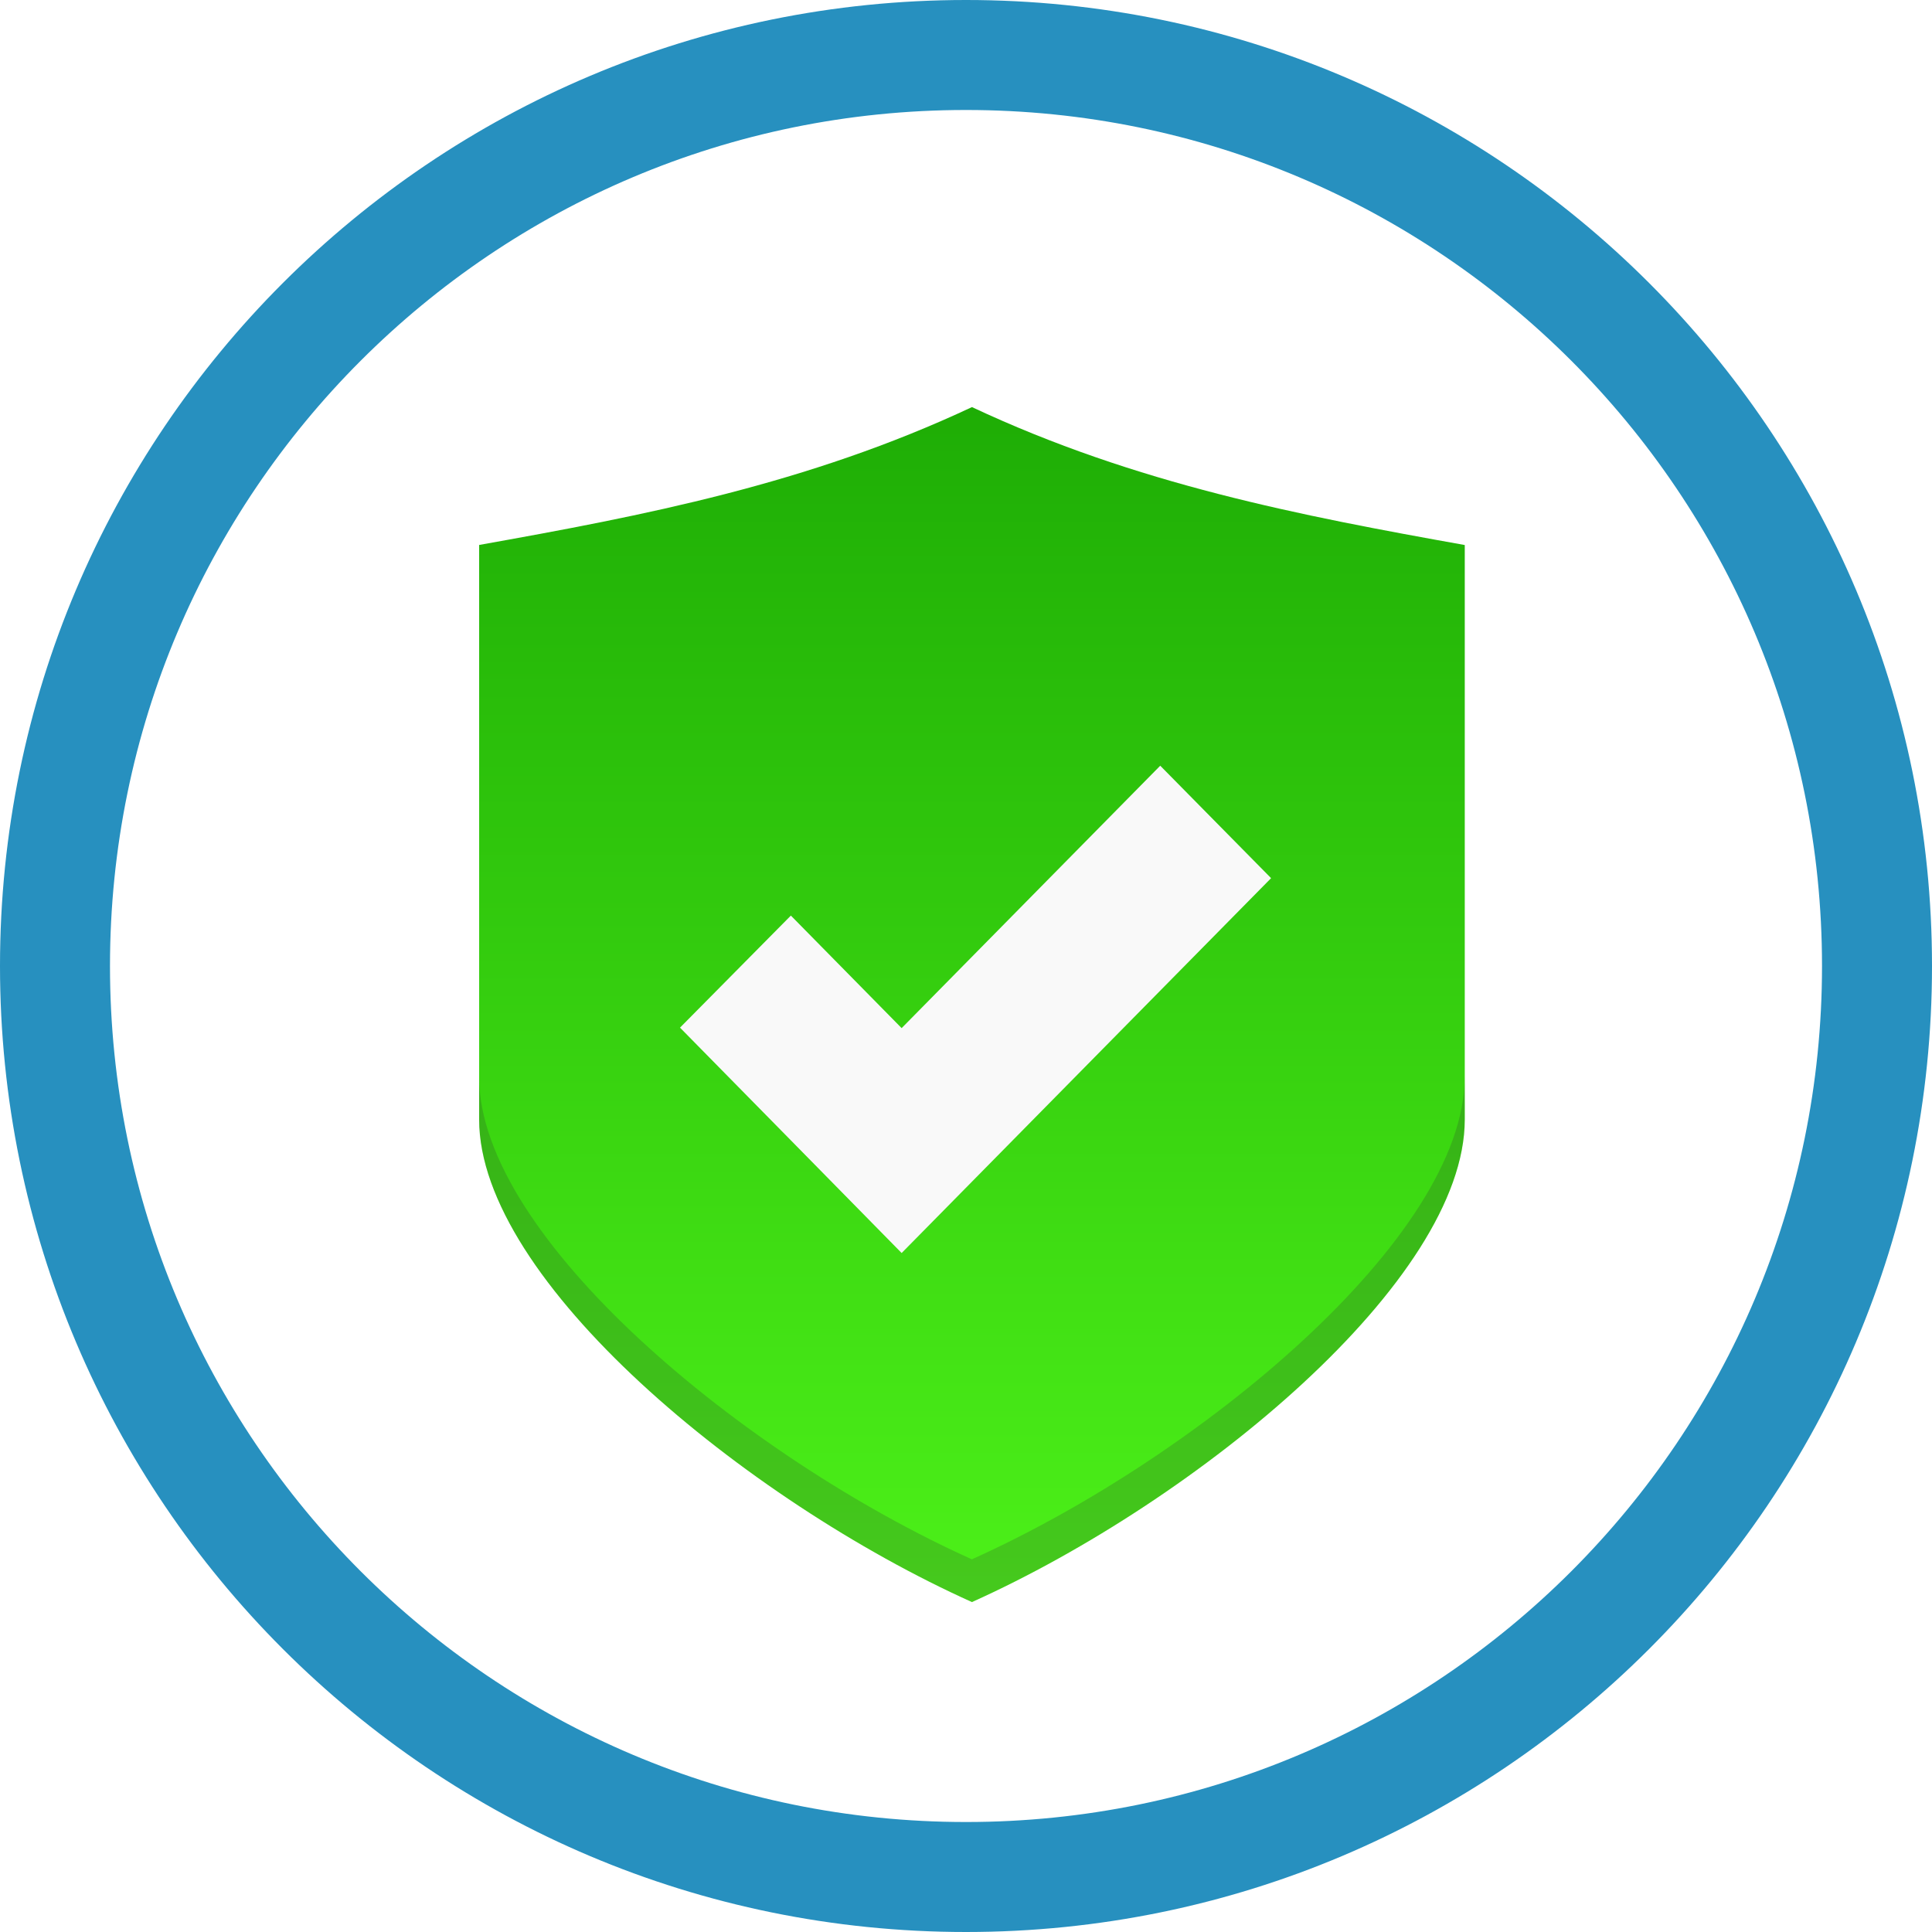
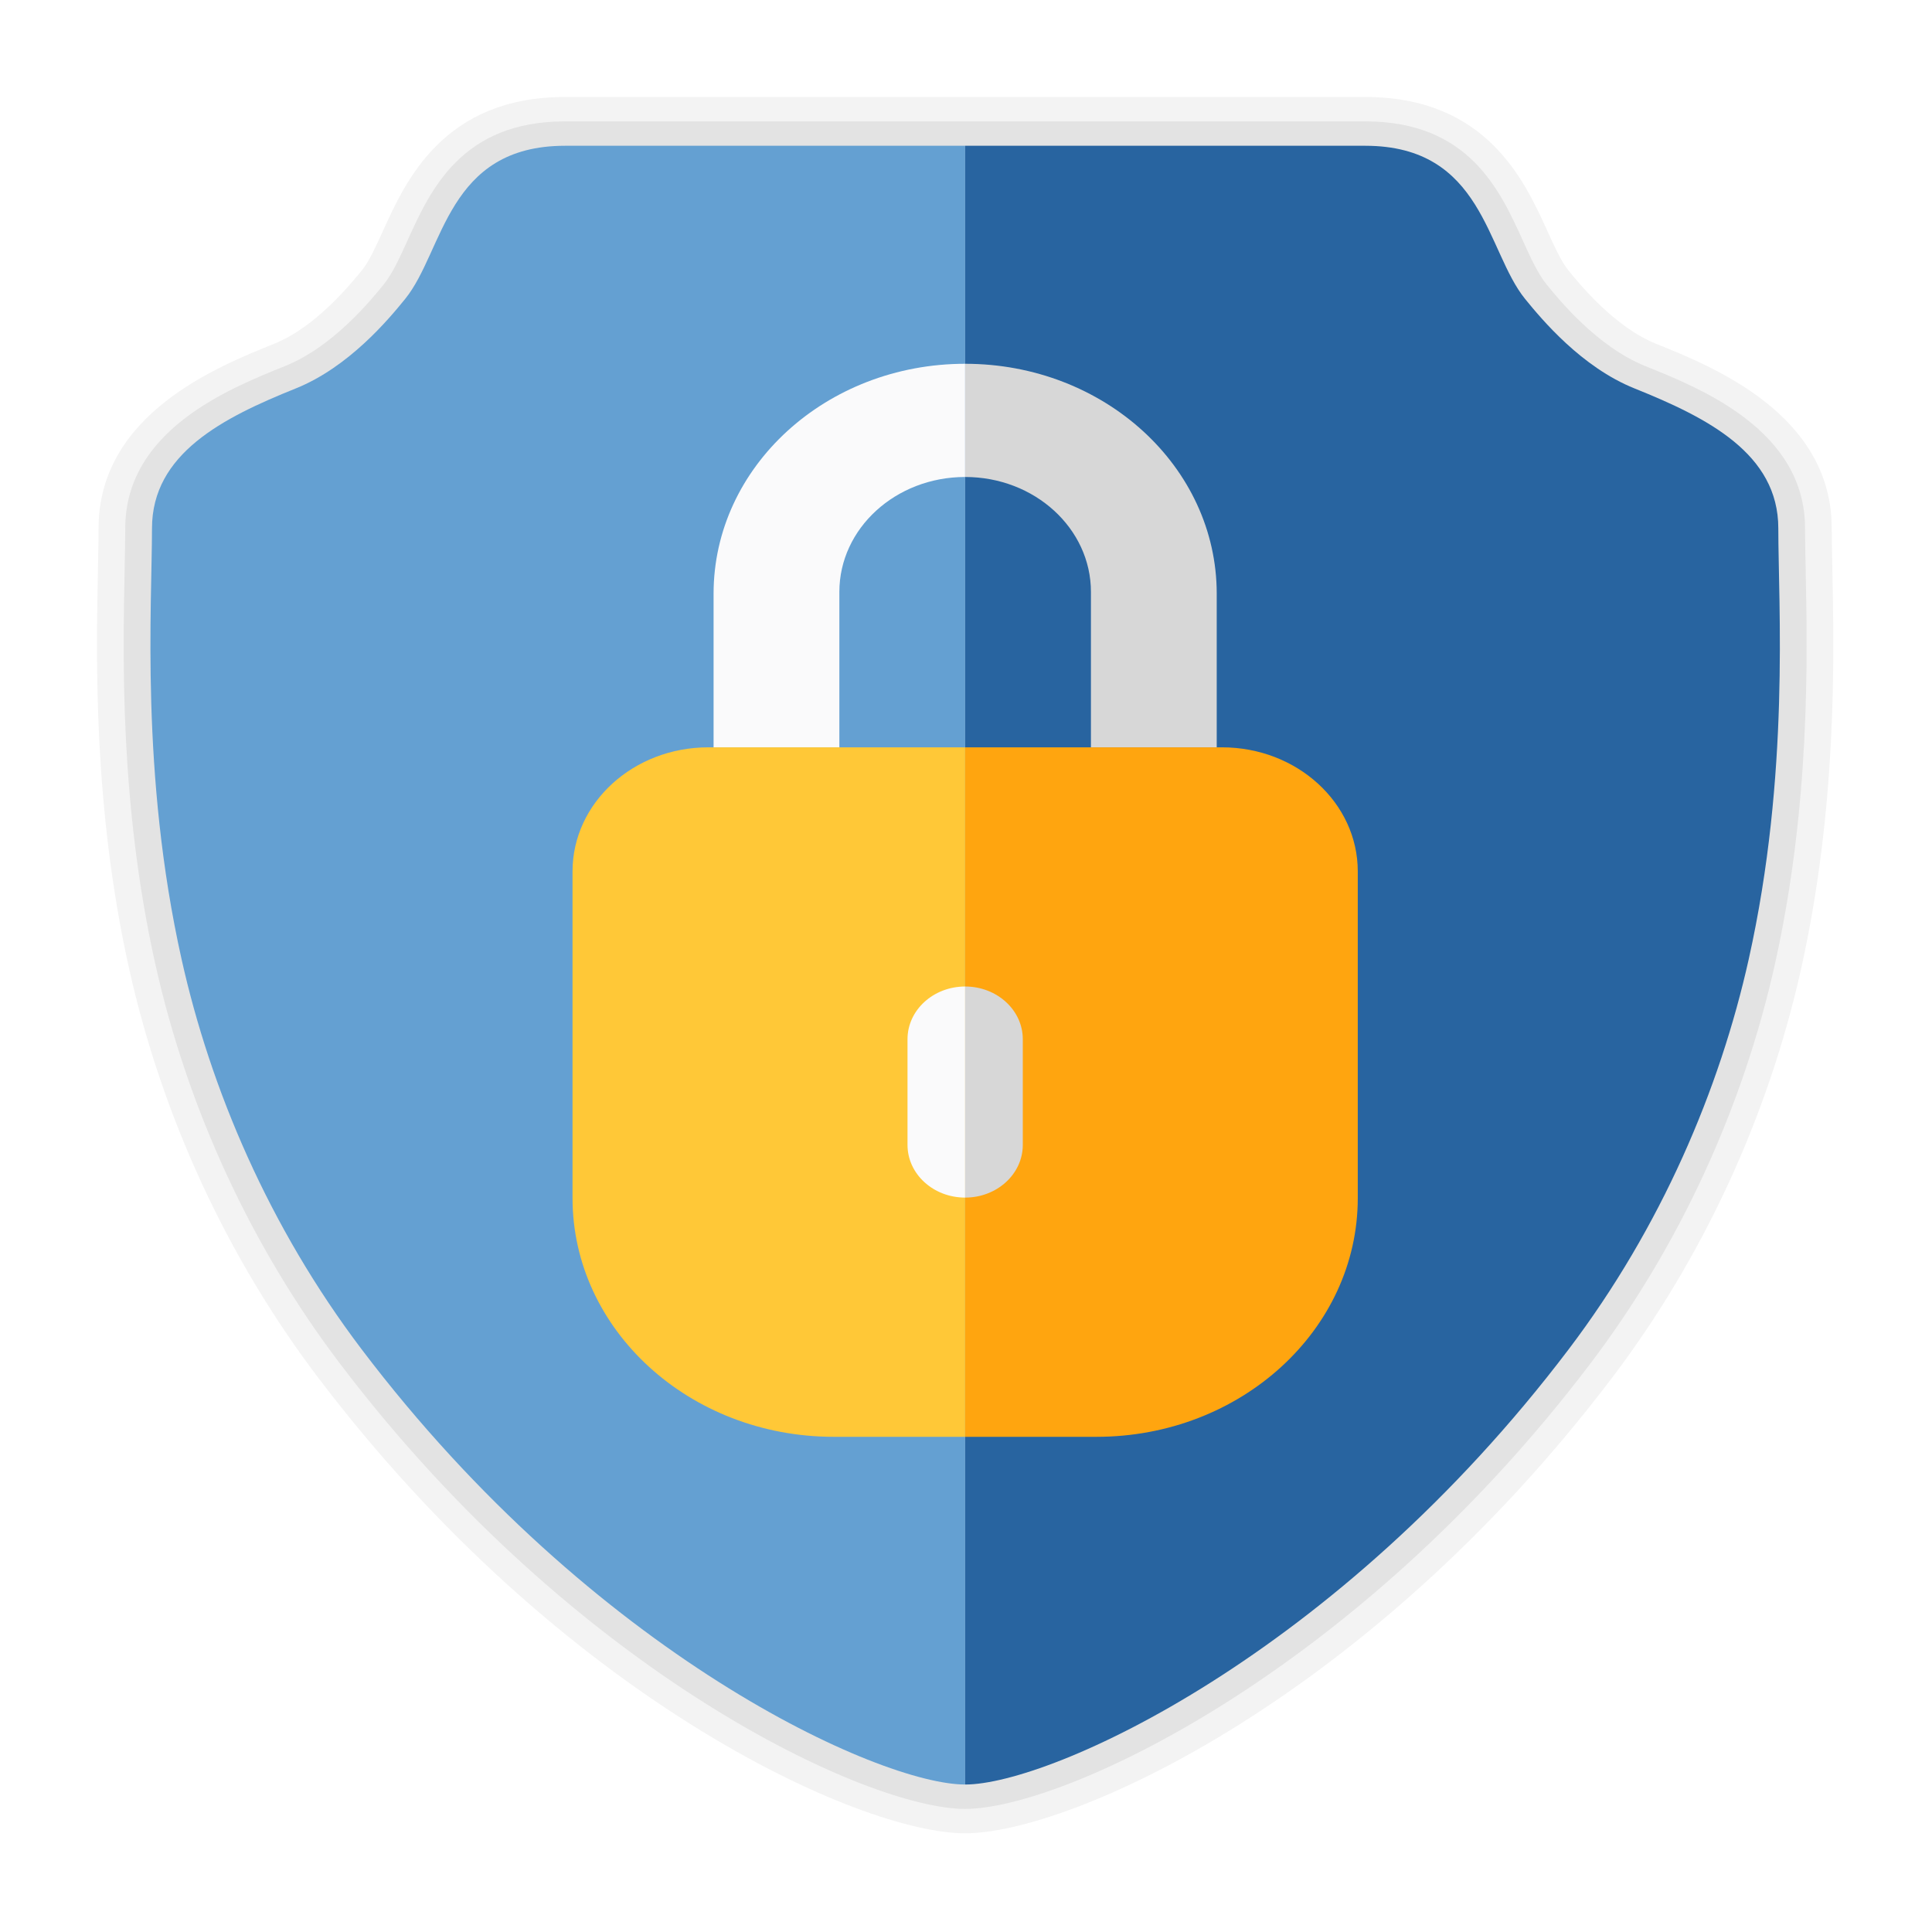
<svg xmlns="http://www.w3.org/2000/svg" width="199.176" height="199.176" viewBox="0 0 149.382 149.382" version="1.1" id="svg20" xml:space="preserve">
  <defs id="defs24">
    <linearGradient id="a" y1="543.8" y2="515.8" x2="0" gradientUnits="userSpaceOnUse" gradientTransform="matrix(1.125,0,0,1,-51.07,0)">
      <stop stop-color="#1d1e1e" id="stop337" />
      <stop offset="1" stop-color="#44484c" id="stop339" />
    </linearGradient>
    <linearGradient id="b" y1="525.8" y2="503.8" x2="0" gradientUnits="userSpaceOnUse">
      <stop stop-color="#c6cdd1" id="stop342" />
      <stop offset="1" stop-color="#e0e5e7" id="stop344" />
    </linearGradient>
    <linearGradient id="c" y1="14" x1="5" y2="36" x2="27" gradientUnits="userSpaceOnUse" gradientTransform="matrix(0.7192711,0,0,0.7192711,391.478,506.7506)">
      <stop stop-color="#383e51" id="stop347" />
      <stop offset="1" stop-color="#655c6f" stop-opacity="0" id="stop349" />
    </linearGradient>
    <linearGradient id="d" y1="543.8" y2="515.8" gradientUnits="userSpaceOnUse" x2="0" gradientTransform="matrix(1.16129,0,0,1,-65.38,0)">
      <stop stop-color="#197cf1" id="stop352" />
      <stop offset="1" stop-color="#20bcfa" id="stop354" />
    </linearGradient>
    <style id="current-color-scheme" type="text/css">
   .ColorScheme-Text { color:#cecfce; } .ColorScheme-Highlight { color:#3daee9; }
  </style>
    <linearGradient id="a-3" gradientUnits="userSpaceOnUse" x1="16" x2="16" y1="30" y2="2" gradientTransform="matrix(0.6049074,0,0,0.5358913,29.83014,13.75093)">
      <stop offset="0" stop-color="#197cf1" id="stop278" style="stop-color:#4df119;stop-opacity:1;" />
      <stop offset="1" stop-color="#20bcfa" id="stop280" style="stop-color:#1ead05;stop-opacity:1;" />
    </linearGradient>
    <linearGradient id="b-6" gradientUnits="userSpaceOnUse" x1="14" x2="25" y1="10" y2="21" gradientTransform="matrix(1.867426,0,0,1.654365,2.189833,5.728315)">
      <stop offset="0" stop-color="#292c2f" id="stop283" />
      <stop offset="1" stop-opacity="0" id="stop285" />
    </linearGradient>
    <linearGradient id="c-7" gradientUnits="userSpaceOnUse" x1="14" x2="14" y1="21" y2="9" gradientTransform="matrix(1.867426,0,0,1.654365,2.189833,5.728315)">
      <stop offset="0" stop-color="#7cbaf8" id="stop288" />
      <stop offset="1" stop-color="#f4fcff" id="stop290" />
    </linearGradient>
  </defs>
-   <circle style="fill:#ececec;fill-opacity:0;stroke:#2790bf;stroke-width:8.504;stroke-miterlimit:4;stroke-dasharray:none;stroke-opacity:1" id="path4485-7" cx="74.691" cy="74.691" r="70.439" />
  <style type="text/css" id="current-color-scheme-0">
        .ColorScheme-NegativeText {
            color:#da4453;
        }
    </style>
-   <g id="g2101" transform="matrix(6.157661,0,0,6.157661,-168.131,-59.79854)">
-     <path d="m 39.509,14.823 c -2.063,0.968 -4.125,1.363 -6.188,1.731 v 7.215 c 0,2.02 3.343,4.779 6.188,6.059 2.845,-1.28 6.188,-4.039 6.188,-6.059 v -7.214 C 43.634,16.186 41.571,15.791 39.509,14.823 Z" fill="url(#a)" id="path293" style="fill:url(#a-3);stroke-width:0.569" />
-     <path d="m 33.32,23.232 v 0.536 c 0,2.02 3.343,4.779 6.188,6.059 2.845,-1.28 6.188,-4.039 6.188,-6.059 v -0.536 c 0,2.02 -3.343,4.779 -6.188,6.059 -2.845,-1.28 -6.188,-4.039 -6.188,-6.059 z" fill="#292c2f" opacity="0.2" id="path299" style="stroke-width:0.569" />
-     <path d="m 38.626,22.621 3.247,-3.295 1.392,1.412 -4.639,4.707 c -0.951,-0.966 -1.832,-1.865 -2.783,-2.83 l 1.392,-1.407" style="fill:#f9f9f9;fill-opacity:1;stroke-width:0.133" id="path2126" />
+   <g id="g651" transform="matrix(4.126354,0,0,3.771068,0.3509294,6.745787)">
+     <path opacity="0.05" d="M 34.25,9.898 34.248,9.778 C 34.243,9.502 34.238,9.255 34.238,9.044 34.238,6.709 32.016,5.731 30.947,5.26 30.17,4.919 29.513,4.037 29.297,3.745 29.169,3.573 29.037,3.254 28.909,2.946 28.483,1.919 27.77,0.2 25.498,0.2 H 10.502 C 8.228,0.2 7.516,1.919 7.091,2.946 6.963,3.254 6.831,3.572 6.702,3.745 6.487,4.035 5.832,4.917 5.052,5.26 3.984,5.73 1.762,6.707 1.762,9.044 c 0,0.212 -0.005,0.457 -0.01,0.733 L 1.75,9.901 c -0.033,1.818 -0.09,4.863 0.585,8.175 0.617,3.028 1.839,5.922 3.533,8.369 4.577,6.611 10.16,9.355 12.132,9.355 1.973,0 7.556,-2.744 12.132,-9.354 1.692,-2.445 2.914,-5.339 3.532,-8.369 0.675,-3.315 0.619,-6.359 0.586,-8.179" id="path629" />
+     <path opacity="0.07" d="M 33.75,9.907 C 33.744,9.578 33.738,9.288 33.738,9.044 33.738,7.034 31.792,6.178 30.746,5.718 29.845,5.322 29.13,4.359 28.894,4.042 28.73,3.82 28.592,3.488 28.447,3.137 28.02,2.108 27.436,0.7 25.498,0.7 H 10.502 C 8.564,0.7 7.979,2.108 7.553,3.137 7.408,3.488 7.27,3.82 7.106,4.042 6.871,4.359 6.157,5.322 5.253,5.718 4.207,6.178 2.262,7.034 2.262,9.044 c 0,0.245 -0.006,0.535 -0.012,0.866 -0.033,1.798 -0.089,4.808 0.575,8.067 0.604,2.962 1.798,5.792 3.454,8.184 4.417,6.379 9.898,9.139 11.721,9.139 1.823,0 7.305,-2.76 11.721,-9.139 1.655,-2.391 2.849,-5.221 3.453,-8.184 0.664,-3.261 0.609,-6.271 0.576,-8.07 z" id="path631" />
+     <path fill="#64a0d2" d="M 18,34.8 C 16.406,34.8 11.042,32.162 6.691,25.876 4.954,23.367 3.86,20.542 3.317,17.877 2.542,14.075 2.763,10.621 2.763,9.044 2.763,7.512 4.091,6.776 5.456,6.176 6.45,5.739 7.195,4.761 7.507,4.34 8.236,3.357 8.287,1.2 10.502,1.2 12.717,1.2 18,1.2 18,1.2 Z" id="path633" />
+     <path fill="#2864a0" d="m 18,34.8 c 1.594,0 6.958,-2.638 11.309,-8.924 1.737,-2.509 2.831,-5.334 3.374,-7.999 0.775,-3.802 0.554,-7.256 0.554,-8.833 0,-1.532 -1.328,-2.268 -2.693,-2.868 C 29.549,5.739 28.805,4.761 28.492,4.34 27.763,3.357 27.712,1.2 25.497,1.2 23.282,1.2 18,1.2 18,1.2 Z" id="path635" />
+     <g id="g649">
+       <path fill="#ffc837" d="M 15.539,27.671 H 18 V 13.534 h -4.813 c -1.405,0 -2.544,1.139 -2.544,2.544 v 6.697 c 0,2.703 2.192,4.896 4.896,4.896 z" id="path637" />
+       <path fill="#ffa50f" d="M 20.461,27.671 H 18 V 13.534 h 4.813 c 1.405,0 2.544,1.139 2.544,2.544 v 6.697 c 0,2.703 -2.192,4.896 -4.896,4.896 z" id="path639" />
+       <path fill="#fafafb" d="m 18,22.766 v 0 -4.328 0 c -0.596,0 -1.08,0.484 -1.08,1.08 v 2.168 c 0,0.597 0.484,1.08 1.08,1.08 z" id="path641" />
+       <path fill="#d7d7d7" d="m 18,22.766 v 0 -4.328 0 c 0.596,0 1.08,0.484 1.08,1.08 v 2.168 c 0,0.597 -0.484,1.08 -1.08,1.08 z" id="path643" />
+       <path fill="#fafafb" d="m 18,5.67 c -2.604,0 -4.714,2.111 -4.714,4.714 v 3.149 h 2.357 v -3.185 c 0,-1.302 1.055,-2.357 2.357,-2.357 v 0 z" id="path645" />
+       <path fill="#d7d7d7" d="m 18,5.67 c 2.604,0 4.714,2.111 4.714,4.714 v 3.149 H 20.357 V 10.348 C 20.357,9.046 19.302,7.991 18,7.991 v 0 z" id="path647" />
+     </g>
  </g>
</svg>
